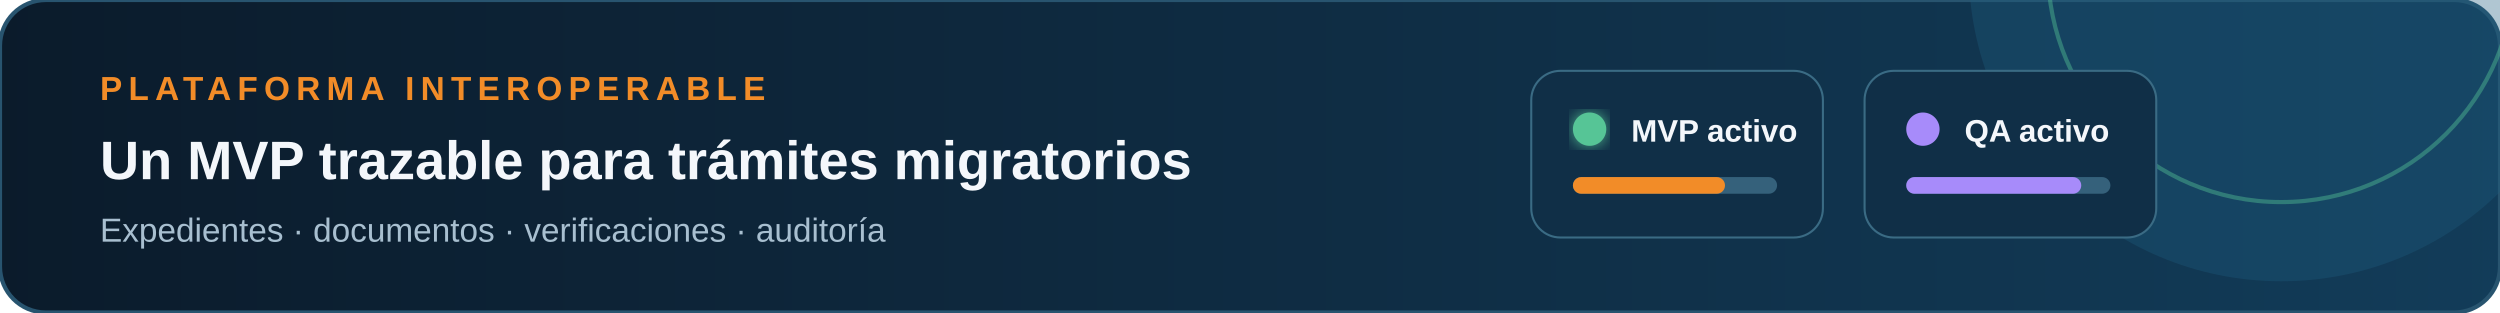
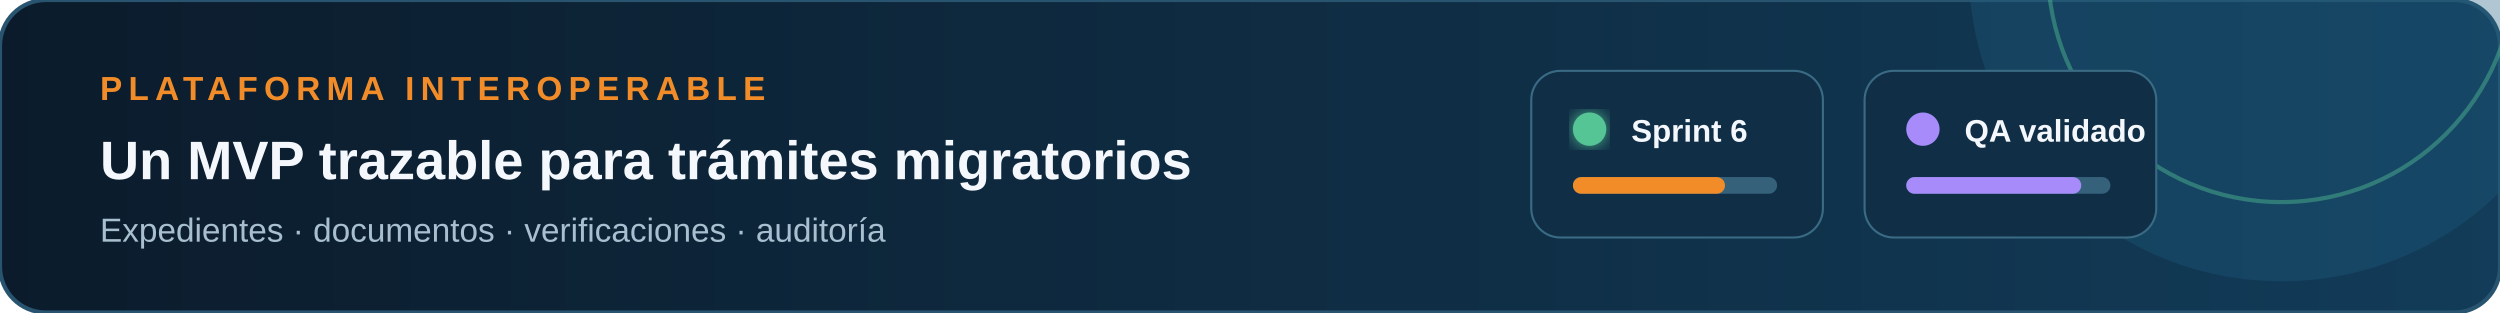
<svg xmlns="http://www.w3.org/2000/svg" width="1200" height="150" viewBox="0 0 1200 150" role="img" aria-labelledby="title desc">
  <defs>
    <linearGradient id="bg" x1="0" x2="1">
      <stop offset="0" stop-color="#0b1b2b" />
      <stop offset="1" stop-color="#123c59" />
    </linearGradient>
    <filter id="glow">
      <feGaussianBlur stdDeviation="4" result="blur" />
      <feMerge>
        <feMergeNode in="blur" />
        <feMergeNode in="SourceGraphic" />
      </feMerge>
    </filter>
    <style>
      .pulse { animation: pulse 2.2s ease-in-out infinite; transform-origin: center; }
      @keyframes pulse { 0%,100% { opacity: .55; transform: scale(.92); } 50% { opacity: 1; transform: scale(1.08); } }
    </style>
  </defs>
  <rect width="1200" height="150" rx="22" fill="url(#bg)" stroke="#28546f" stroke-width="2" />
  <circle cx="1095" cy="-15" r="150" fill="#1d5c7e" opacity=".35" />
  <circle cx="1095" cy="-15" r="112" fill="none" stroke="#56c596" stroke-opacity=".42" stroke-width="2" />
  <g font-family="Arial, sans-serif">
    <text x="48" y="48" fill="#f28c28" font-size="16" font-weight="700" letter-spacing="3">PLATAFORMA INTEROPERABLE</text>
    <text x="48" y="86" fill="#f4f7fb" font-size="26" font-weight="700">Un MVP trazable para trámites migratorios</text>
    <text x="48" y="116" fill="#a8bfd0" font-size="16">Expedientes · documentos · verificaciones · auditoría</text>
    <g transform="translate(735 34)">
      <rect width="140" height="80" rx="14" fill="#102f47" stroke="#3a6b84" />
      <circle class="pulse" cx="28" cy="28" r="8" fill="#56c596" filter="url(#glow)" />
-       <text x="48" y="34" fill="#f4f7fb" font-size="15" font-weight="700">MVP activo</text>
+       <text x="48" y="34" fill="#f4f7fb" font-size="15" font-weight="700">Sprint 6</text>
      <rect x="20" y="51" width="98" height="8" rx="4" fill="#35617b" />
      <rect x="20" y="51" width="73" height="8" rx="4" fill="#f28c28" />
    </g>
    <g transform="translate(895 34)">
      <rect width="140" height="80" rx="14" fill="#102f47" stroke="#3a6b84" />
      <circle cx="28" cy="28" r="8" fill="#a78bfa" />
-       <text x="48" y="34" fill="#f4f7fb" font-size="15" font-weight="700">QA activo</text>
+       <text x="48" y="34" fill="#f4f7fb" font-size="15" font-weight="700">QA validado</text>
      <rect x="20" y="51" width="98" height="8" rx="4" fill="#35617b" />
      <rect x="20" y="51" width="84" height="8" rx="4" fill="#a78bfa" />
    </g>
  </g>
</svg>
